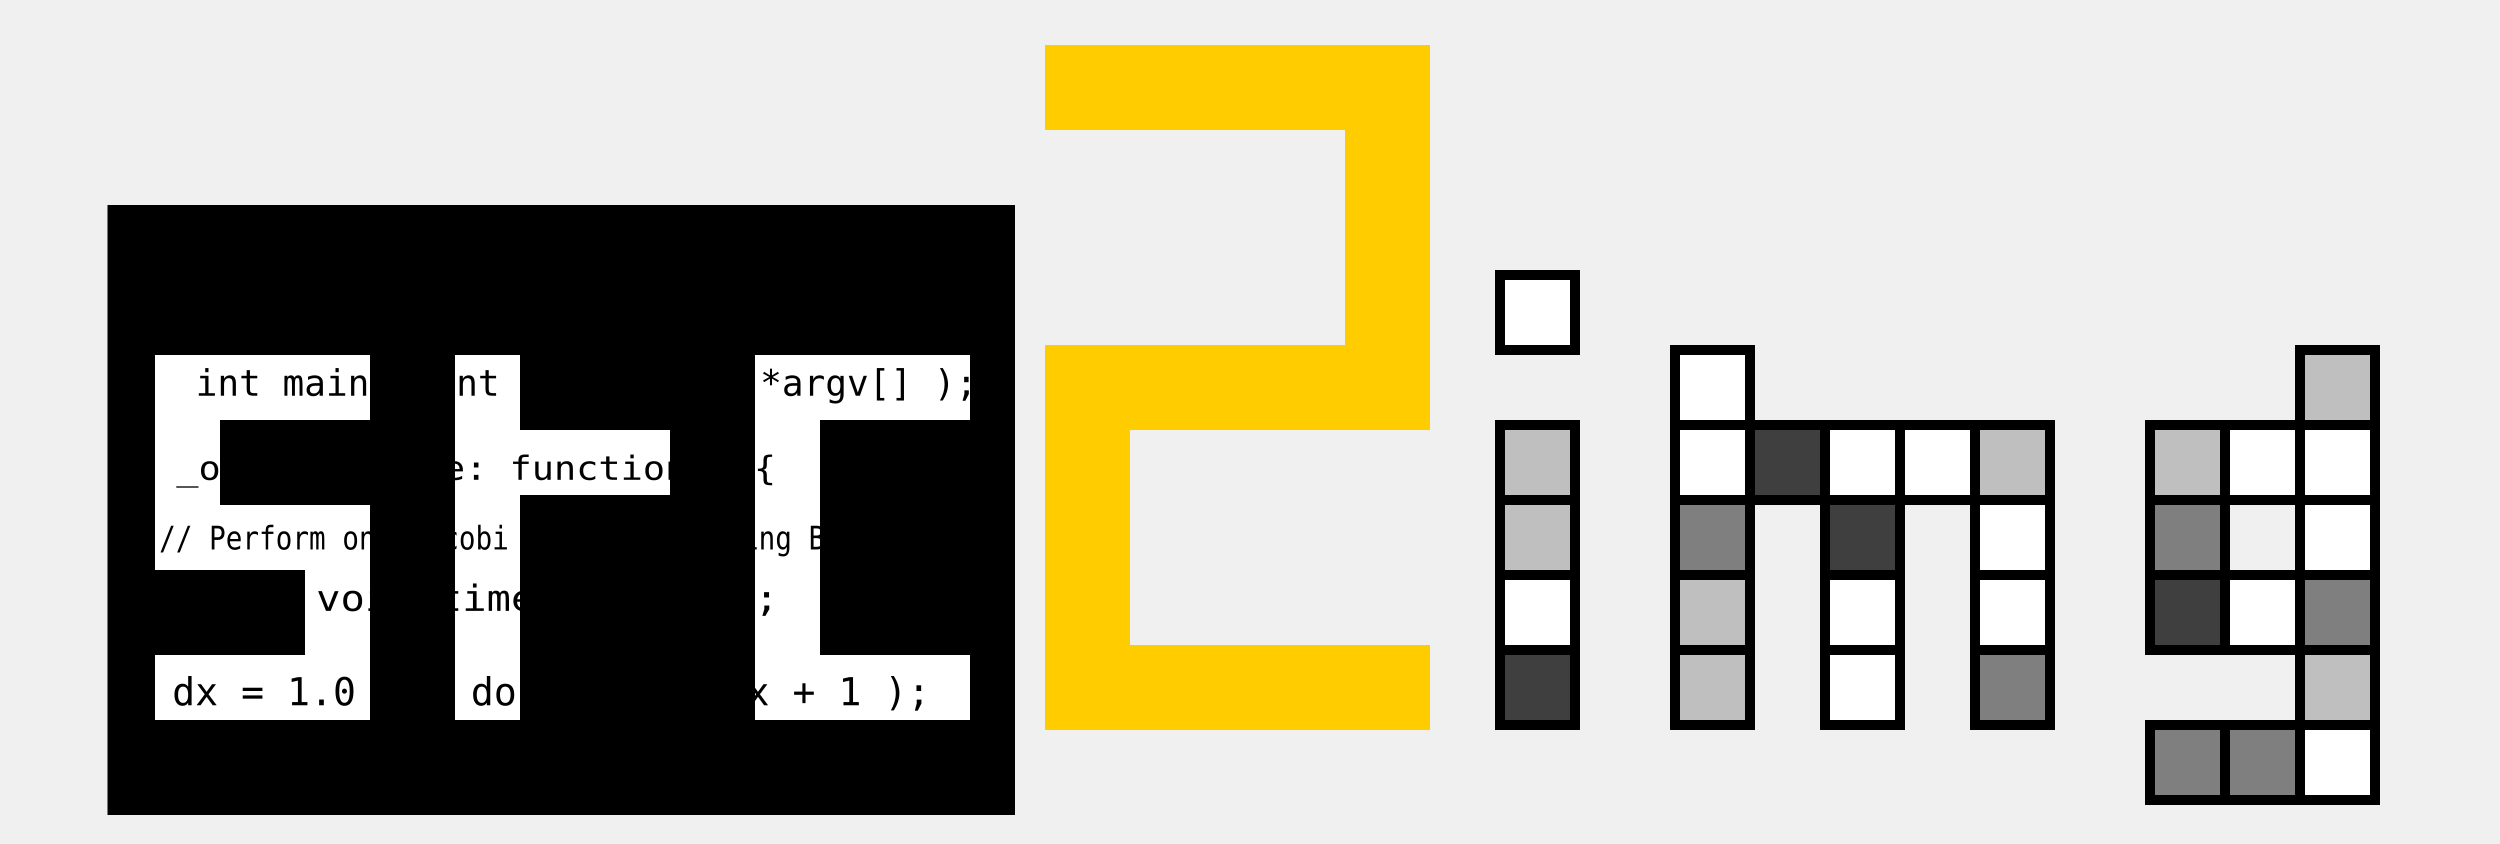
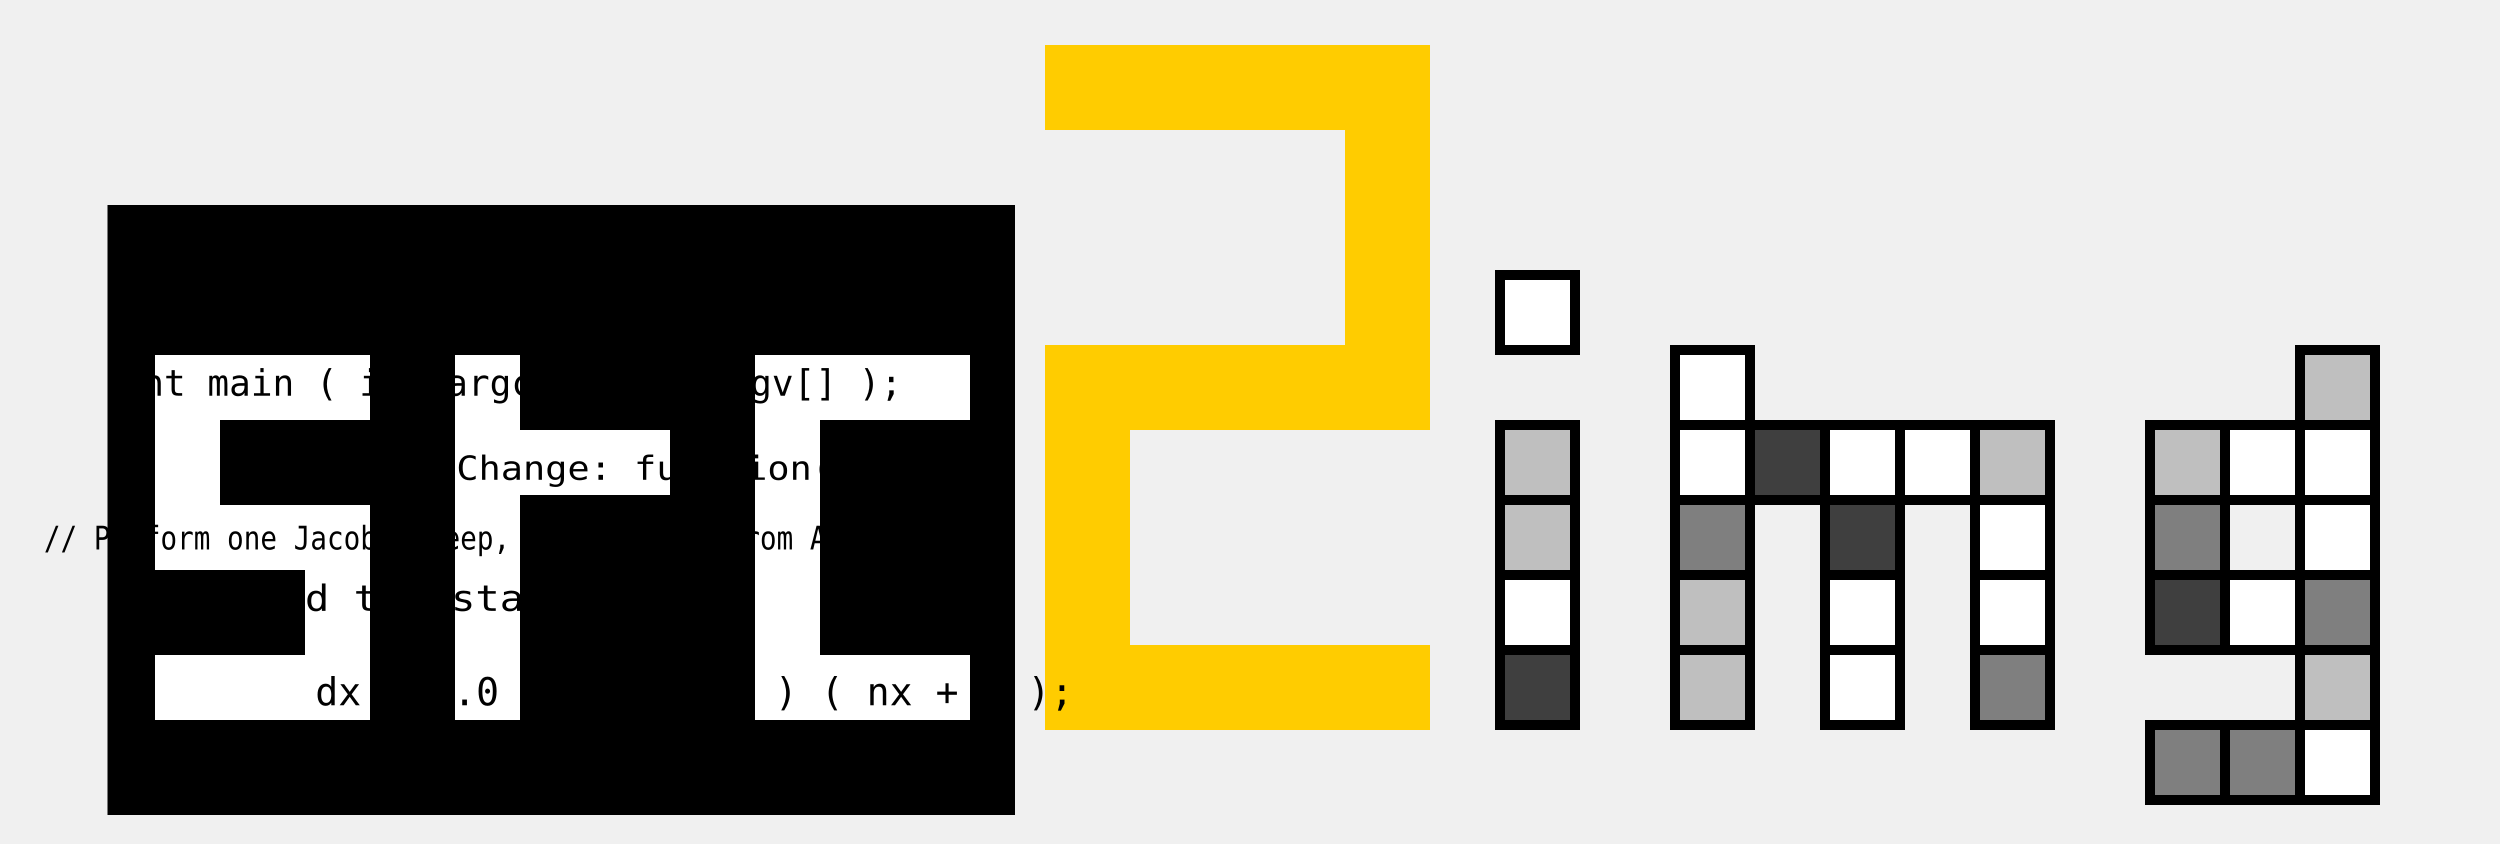
<svg xmlns="http://www.w3.org/2000/svg" width="800" height="270">
  <g transform="scale(.8)">
    <path stroke-linecap="null" stroke-linejoin="null" stroke-width="0" stroke="#000" d="M43 82h363v244H43z" />
    <path fill="#bfbfbf" stroke="#000" stroke-width="4" stroke-linejoin="null" stroke-linecap="null" d="M600 200h30v30h-30z" />
    <path fill="#fff" stroke="#000" stroke-width="4" stroke-linejoin="null" stroke-linecap="null" d="M600 230h30v30h-30z" />
    <path fill="#3f3f3f" stroke="#000" stroke-width="4" stroke-linejoin="null" stroke-linecap="null" d="M600 260h30v30h-30z" />
    <path fill="#fff" stroke="#000" stroke-width="4" stroke-linejoin="null" stroke-linecap="null" d="M600 110h30v30h-30z" />
    <path fill="#fff" stroke="#000" stroke-width="4" stroke-linejoin="null" stroke-linecap="null" d="M670 170h30v30h-30z" />
    <path fill="#fff" stroke="#000" stroke-width="4" stroke-linejoin="null" stroke-linecap="null" d="M670 140h30v30h-30z" />
    <path fill="#7f7f7f" stroke="#000" stroke-width="4" stroke-linejoin="null" stroke-linecap="null" d="M670 200h30v30h-30z" />
    <path fill="#bfbfbf" stroke="#000" stroke-width="4" stroke-linejoin="null" stroke-linecap="null" d="M670 230h30v30h-30z" />
    <path fill="#bfbfbf" stroke="#000" stroke-width="4" stroke-linejoin="null" stroke-linecap="null" d="M670 260h30v30h-30z" />
    <path fill="#3f3f3f" stroke="#000" stroke-width="4" stroke-linejoin="null" stroke-linecap="null" d="M700 170h30v30h-30z" />
    <path fill="#fff" stroke="#000" stroke-width="4" stroke-linejoin="null" stroke-linecap="null" d="M730 170h30v30h-30z" />
    <path fill="#3f3f3f" stroke="#000" stroke-width="4" stroke-linejoin="null" stroke-linecap="null" d="M730 200h30v30h-30z" />
    <path fill="#fff" stroke="#000" stroke-width="4" stroke-linejoin="null" stroke-linecap="null" d="M730 230h30v30h-30z" />
    <path fill="#fff" stroke="#000" stroke-width="4" stroke-linejoin="null" stroke-linecap="null" d="M730 260h30v30h-30z" />
    <path fill="#fff" stroke="#000" stroke-width="4" stroke-linejoin="null" stroke-linecap="null" d="M760 170h30v30h-30z" />
    <path fill="#bfbfbf" stroke="#000" stroke-width="4" stroke-linejoin="null" stroke-linecap="null" d="M790 170h30v30h-30z" />
    <path fill="#fff" stroke="#000" stroke-width="4" stroke-linejoin="null" stroke-linecap="null" d="M790 200h30v30h-30z" />
    <path fill="#fff" stroke="#000" stroke-width="4" stroke-linejoin="null" stroke-linecap="null" d="M790 230h30v30h-30z" />
    <path fill="#7f7f7f" stroke="#000" stroke-width="4" stroke-linejoin="null" stroke-linecap="null" d="M790 260h30v30h-30z" />
    <path fill="#bfbfbf" stroke="#000" stroke-width="4" stroke-linejoin="null" stroke-linecap="null" d="M860 170h30v30h-30z" />
    <path fill="#fff" stroke="#000" stroke-width="4" stroke-linejoin="null" stroke-linecap="null" d="M890 170h30v30h-30z" />
    <path fill="#fff" stroke="#000" stroke-width="4" stroke-linejoin="null" stroke-linecap="null" d="M920 170h30v30h-30z" />
    <path fill="#fff" stroke="#000" stroke-width="4" stroke-linejoin="null" stroke-linecap="null" d="M920 200h30v30h-30z" />
    <path fill="#7f7f7f" stroke="#000" stroke-width="4" stroke-linejoin="null" stroke-linecap="null" d="M920 230h30v30h-30z" />
    <path fill="#bfbfbf" stroke="#000" stroke-width="4" stroke-linejoin="null" stroke-linecap="null" d="M920 260h30v30h-30z" />
    <path fill="#fff" stroke="#000" stroke-width="4" stroke-linejoin="null" stroke-linecap="null" d="M920 290h30v30h-30z" />
    <path fill="#7f7f7f" stroke="#000" stroke-width="4" stroke-linejoin="null" stroke-linecap="null" d="M890 290h30v30h-30z" />
    <path fill="#7f7f7f" stroke="#000" stroke-width="4" stroke-linejoin="null" stroke-linecap="null" d="M860 290h30v30h-30z" />
    <path fill="#fff" stroke="#000" stroke-width="4" stroke-linejoin="null" stroke-linecap="null" d="M890 230h30v30h-30z" />
    <path fill="#3f3f3f" stroke="#000" stroke-width="4" stroke-linejoin="null" stroke-linecap="null" d="M860 230h30v30h-30z" />
    <path fill="#7f7f7f" stroke="#000" stroke-width="4" stroke-linejoin="null" stroke-linecap="null" d="M860 200h30v30h-30z" />
    <path fill="#bfbfbf" stroke="#000" stroke-width="4" stroke-linejoin="null" stroke-linecap="null" d="M920 140h30v30h-30z" />
    <path fill="#bfbfbf" stroke="#000" stroke-width="4" stroke-linejoin="null" stroke-linecap="null" d="M600 170h30v30h-30z" />
    <path fill="#fc0" stroke="#fc0" stroke-width="4" stroke-linejoin="null" stroke-linecap="null" d="M420 20h150v150H450v90h120v30H420V140h120V50H420V20z" />
    <path fill="#fff" stroke="#000" stroke-width="4" stroke-linejoin="null" stroke-linecap="null" d="M60 140h90v30H90v30h60v90H60v-30h60v-30H60v-90z" />
    <path fill="#fff" stroke="#000" stroke-width="4" stroke-linejoin="null" stroke-linecap="null" d="M180 170v-30h30v30h60v30h-60v90h-30V170z" />
    <path fill="#fff" stroke="#000" stroke-width="4" stroke-linejoin="null" stroke-linecap="null" d="M300 140v150h90v-30h-60v-90h60v-30h-90z" />
-     <text transform="matrix(.615 0 0 .555 123.144 149.576)" text-anchor="middle" font-family="Monospace" font-size="24" y="76.303" x="109.496" stroke-linecap="null" stroke-linejoin="null" stroke-width="0" stroke="#000">_onLangChange: function() {</text>
-     <text transform="matrix(.601 0 0 .607 11.079 10.177)" text-anchor="middle" font-family="Monospace" font-size="24" y="244" x="371.891" stroke-linecap="null" stroke-linejoin="null" stroke-width="0" stroke="#000">int main ( int argc, char *argv[] );</text>
-     <text transform="matrix(.674 0 0 .601 140.755 -21.378)" text-anchor="middle" font-family="Monospace" font-size="24" y="442.126" x="116.062" stroke-linecap="null" stroke-linejoin="null" stroke-width="0" stroke="#000">void timestamp ( );</text>
-     <text transform="matrix(.461 0 0 .542 -11.401 14.228)" text-anchor="middle" font-family="Monospace" font-size="24" y="379.25" x="509.573" stroke-linecap="null" stroke-linejoin="null" stroke-width="0" stroke="#000">// Perform one Jacobi sweep, computing B from A.</text>
-     <text transform="matrix(.636 0 0 .643 23.338 257.038)" text-anchor="middle" font-family="Monospace" font-size="24" y="39" x="310" stroke-linecap="null" stroke-linejoin="null" stroke-width="0" stroke="#000">dx = 1.0 / ( double ) ( nx + 1 );</text>
+     <text transform="matrix(.615 0 0 .555 123.144 149.576)" text-anchor="middle" font-family="Monospace" font-size="24" y="76.303" x="190.496" stroke-linecap="null" stroke-linejoin="null" stroke-width="0" stroke="#000">_onLangChange: function() {</text>
+     <text transform="matrix(.601 0 0 .607 11.079 10.177)" text-anchor="middle" font-family="Monospace" font-size="24" y="244" x="321.891" stroke-linecap="null" stroke-linejoin="null" stroke-width="0" stroke="#000">int main ( int argc, char *argv[] );</text>
+     <text transform="matrix(.674 0 0 .601 140.755 -21.378)" text-anchor="middle" font-family="Monospace" font-size="24" y="442.126" x="66.062" stroke-linecap="null" stroke-linejoin="null" stroke-width="0" stroke="#000">void timestamp ( );</text>
+     <text transform="matrix(.461 0 0 .542 -11.401 14.228)" text-anchor="middle" font-family="Monospace" font-size="24" y="379.25" x="409.573" stroke-linecap="null" stroke-linejoin="null" stroke-width="0" stroke="#000">// Perform one Jacobi sweep, computing B from A.</text>
+     <text transform="matrix(.636 0 0 .643 23.338 257.038)" text-anchor="middle" font-family="Monospace" font-size="24" y="39" x="400" stroke-linecap="null" stroke-linejoin="null" stroke-width="0" stroke="#000">dx = 1.0 / ( double ) ( nx + 1 );</text>
  </g>
</svg>
